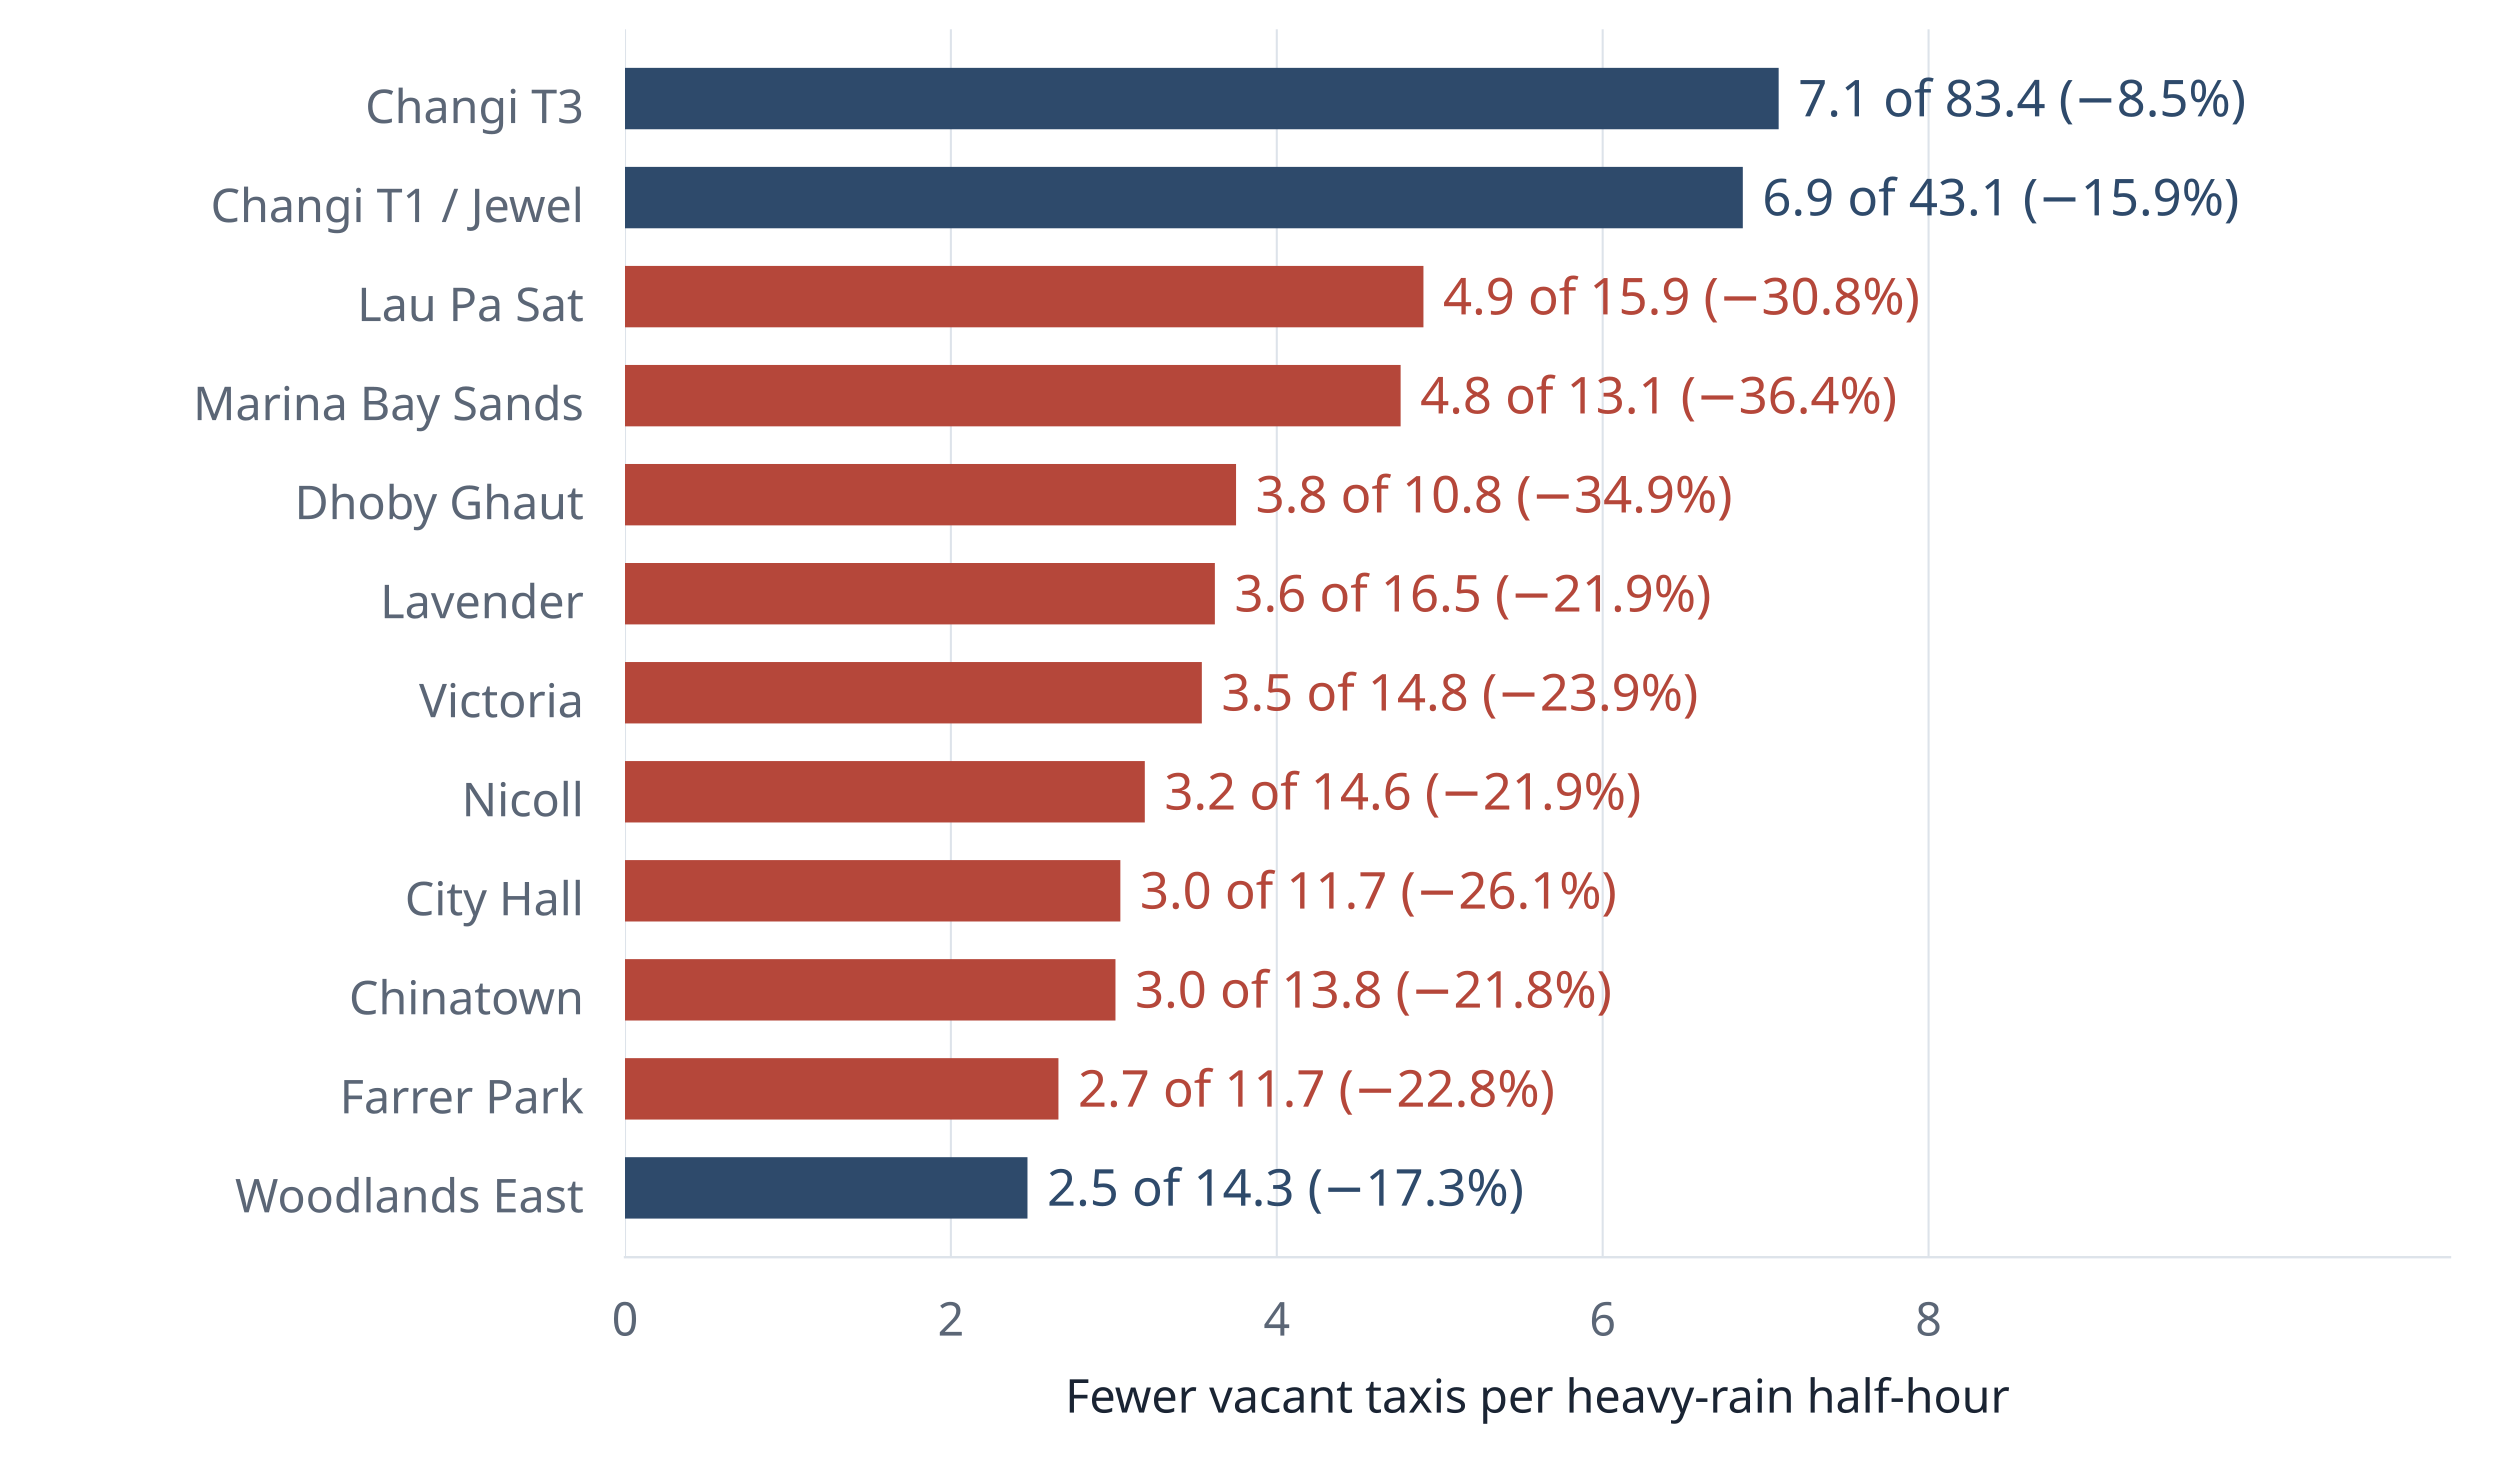
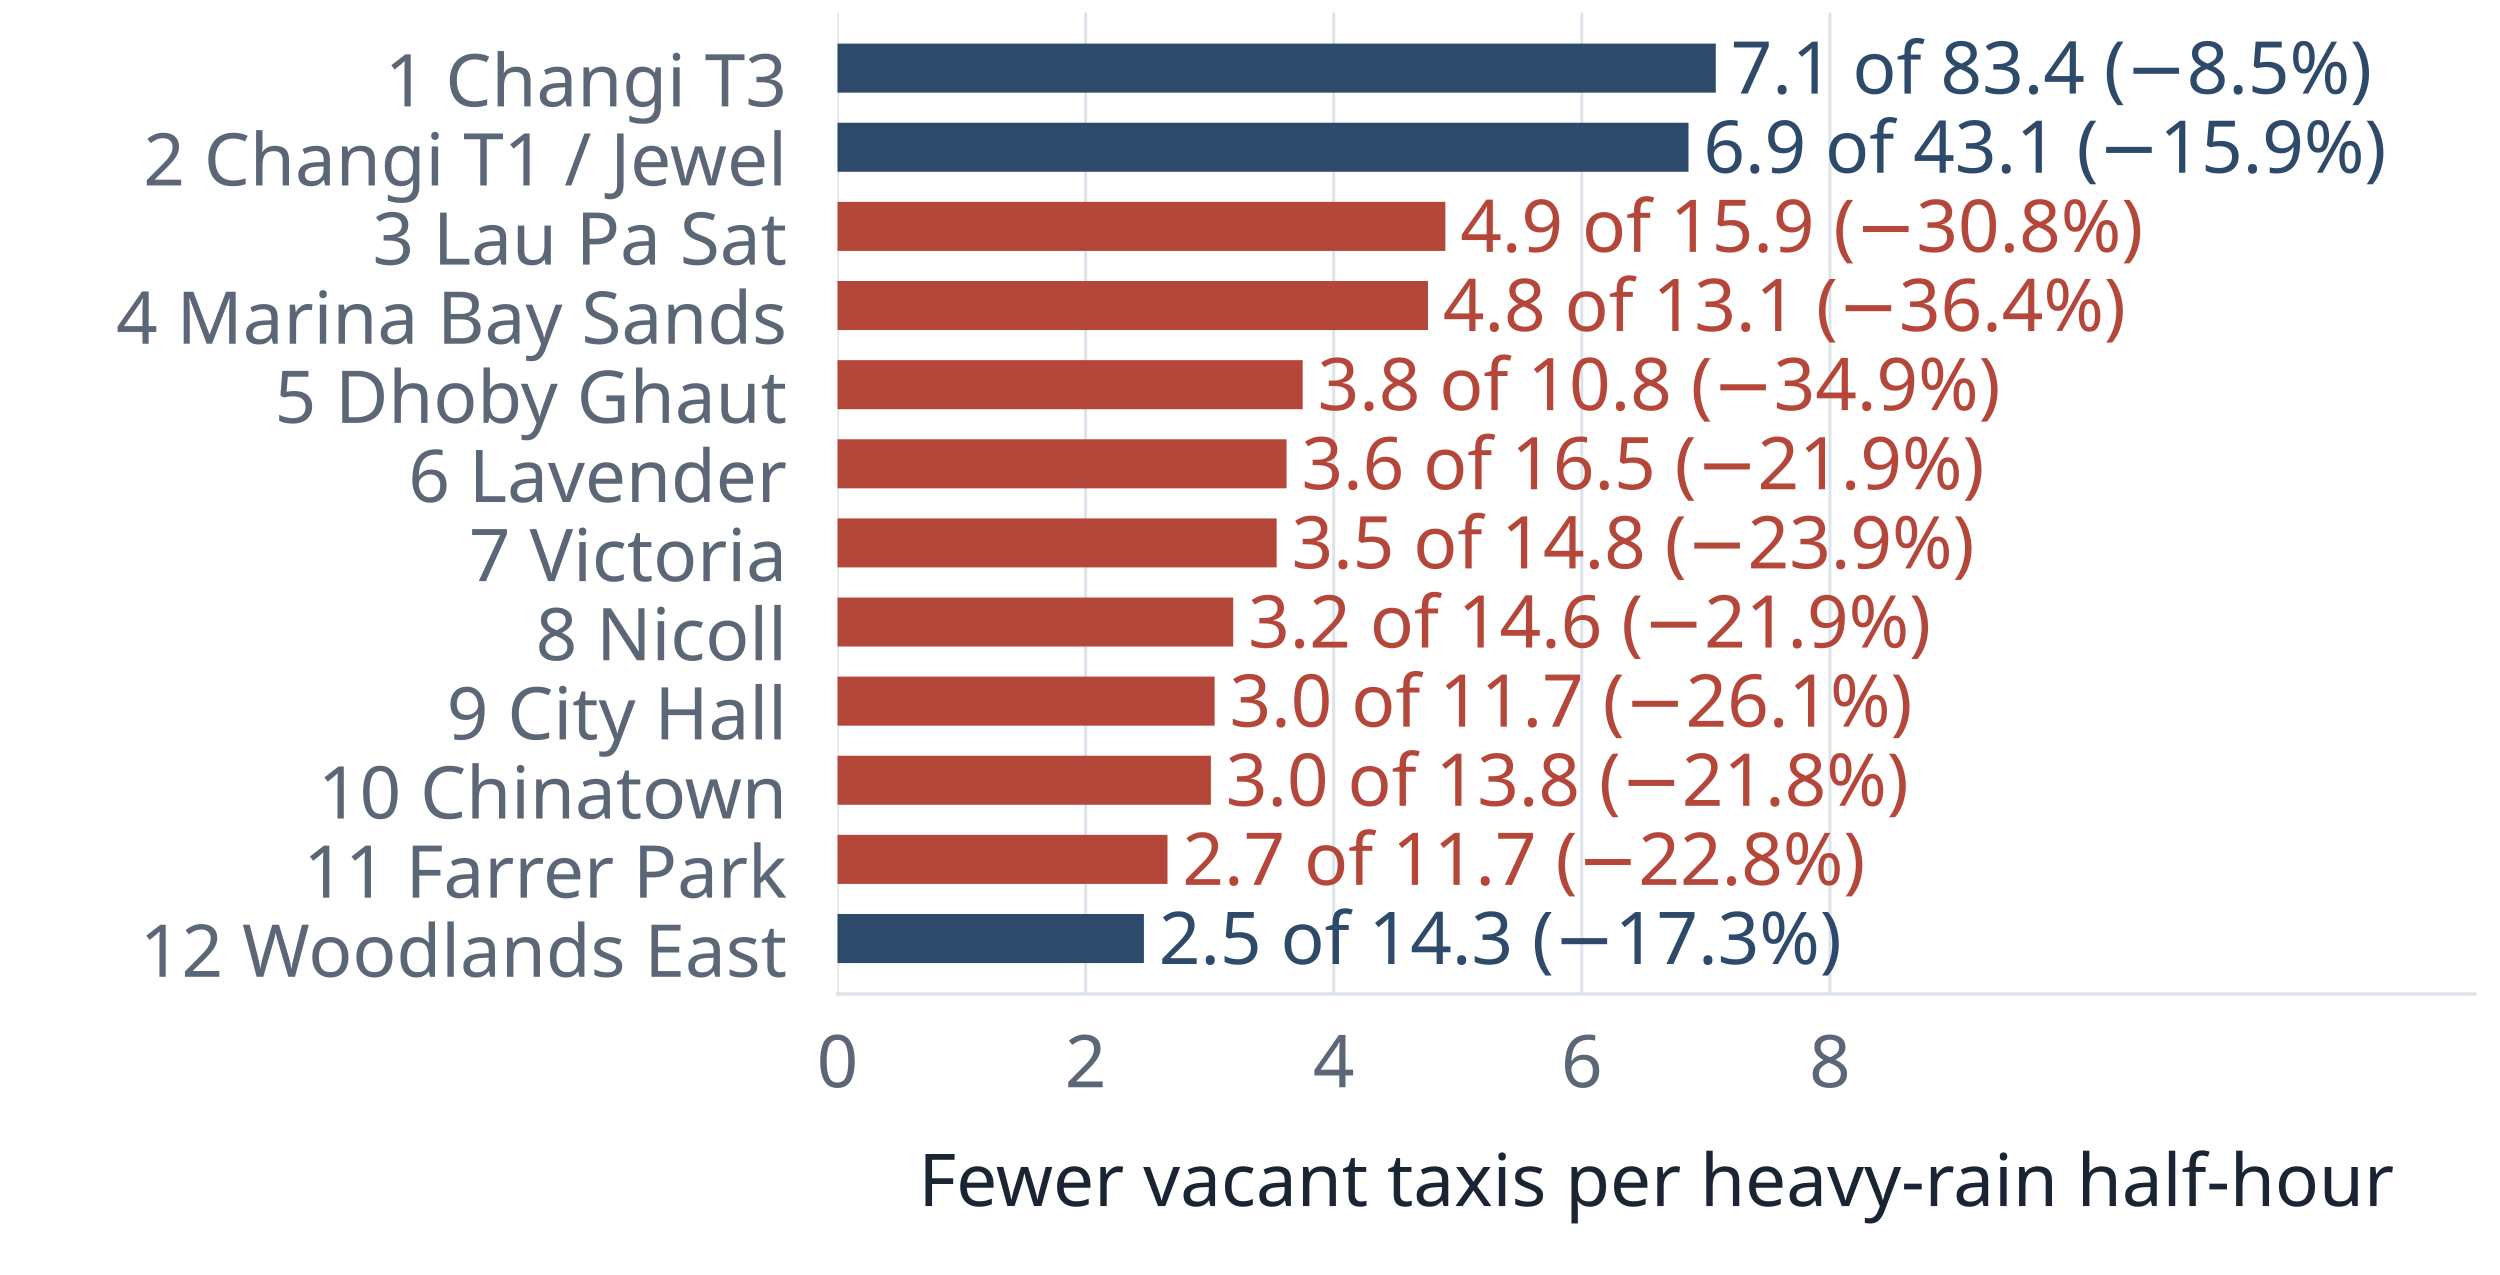
- <svg xmlns="http://www.w3.org/2000/svg" width="849.6pt" height="496.8pt" viewBox="0 0 849.6 496.8" version="1.1">
+ <svg xmlns="http://www.w3.org/2000/svg" width="593.28pt" height="302.4pt" viewBox="0 0 593.28 302.4" version="1.1">
  <defs>
    <style type="text/css">*{stroke-linejoin: round; stroke-linecap: butt}</style>
  </defs>
  <g id="figure_1">
    <g id="patch_1">
-       <path d="M 0 496.8  L 849.6 496.8  L 849.6 0  L 0 0  L 0 496.8  z " style="fill: none" />
+       <path d="M 0 302.4  L 593.28 302.4  L 593.28 0  L 0 0  L 0 302.4  z " style="fill: none" />
    </g>
    <g id="axes_1">
      <g id="patch_2">
-         <path d="M 212.4 427.248  L 832.608 427.248  L 832.608 9.936  L 212.4 9.936  L 212.4 427.248  z " style="fill: none" />
+         <path d="M 198.749 235.872  L 587.347 235.872  L 587.347 3.024  L 198.749 3.024  L 198.749 235.872  z " style="fill: none" />
      </g>
      <g id="matplotlib.axis_1">
        <g id="xtick_1">
          <g id="line2d_1">
-             <path d="M 212.4 427.248  L 212.4 9.936  " clip-path="url(#p23142740a2)" style="fill: none; stroke: #dde3ea; stroke-width: 0.7; stroke-linecap: square" />
+             <path d="M 198.749 235.872  L 198.749 3.024  " clip-path="url(#p75dbe4e0f1)" style="fill: none; stroke: #dde3ea; stroke-width: 0.7; stroke-linecap: square" />
          </g>
          <g id="line2d_2" />
          <g id="text_1">
-             <text style="font-size: 15.84px; font-family: 'Poppins'; text-anchor: middle; fill: #5b6676" x="212.4" y="453.88" transform="rotate(-0 212.4 453.88)">0</text>
+             <text style="font-size: 17.28px; font-family: 'Poppins'; text-anchor: middle; fill: #5b6676" x="198.749" y="258.016" transform="rotate(-0 198.7488 258.016)">0</text>
          </g>
        </g>
        <g id="xtick_2">
          <g id="line2d_3">
-             <path d="M 323.151 427.248  L 323.151 9.936  " clip-path="url(#p23142740a2)" style="fill: none; stroke: #dde3ea; stroke-width: 0.7; stroke-linecap: square" />
+             <path d="M 257.627 235.872  L 257.627 3.024  " clip-path="url(#p75dbe4e0f1)" style="fill: none; stroke: #dde3ea; stroke-width: 0.7; stroke-linecap: square" />
          </g>
          <g id="line2d_4" />
          <g id="text_2">
-             <text style="font-size: 15.84px; font-family: 'Poppins'; text-anchor: middle; fill: #5b6676" x="323.151" y="453.88" transform="rotate(-0 323.1514 453.88)">2</text>
+             <text style="font-size: 17.28px; font-family: 'Poppins'; text-anchor: middle; fill: #5b6676" x="257.627" y="258.016" transform="rotate(-0 257.6273 258.016)">2</text>
          </g>
        </g>
        <g id="xtick_3">
          <g id="line2d_5">
-             <path d="M 433.903 427.248  L 433.903 9.936  " clip-path="url(#p23142740a2)" style="fill: none; stroke: #dde3ea; stroke-width: 0.7; stroke-linecap: square" />
+             <path d="M 316.506 235.872  L 316.506 3.024  " clip-path="url(#p75dbe4e0f1)" style="fill: none; stroke: #dde3ea; stroke-width: 0.7; stroke-linecap: square" />
          </g>
          <g id="line2d_6" />
          <g id="text_3">
-             <text style="font-size: 15.84px; font-family: 'Poppins'; text-anchor: middle; fill: #5b6676" x="433.903" y="453.88" transform="rotate(-0 433.9029 453.88)">4</text>
+             <text style="font-size: 17.28px; font-family: 'Poppins'; text-anchor: middle; fill: #5b6676" x="316.506" y="258.016" transform="rotate(-0 316.5059 258.016)">4</text>
          </g>
        </g>
        <g id="xtick_4">
          <g id="line2d_7">
-             <path d="M 544.654 427.248  L 544.654 9.936  " clip-path="url(#p23142740a2)" style="fill: none; stroke: #dde3ea; stroke-width: 0.7; stroke-linecap: square" />
+             <path d="M 375.384 235.872  L 375.384 3.024  " clip-path="url(#p75dbe4e0f1)" style="fill: none; stroke: #dde3ea; stroke-width: 0.7; stroke-linecap: square" />
          </g>
          <g id="line2d_8" />
          <g id="text_4">
-             <text style="font-size: 15.84px; font-family: 'Poppins'; text-anchor: middle; fill: #5b6676" x="544.654" y="453.88" transform="rotate(-0 544.6543 453.88)">6</text>
+             <text style="font-size: 17.28px; font-family: 'Poppins'; text-anchor: middle; fill: #5b6676" x="375.384" y="258.016" transform="rotate(-0 375.3844 258.016)">6</text>
          </g>
        </g>
        <g id="xtick_5">
          <g id="line2d_9">
-             <path d="M 655.406 427.248  L 655.406 9.936  " clip-path="url(#p23142740a2)" style="fill: none; stroke: #dde3ea; stroke-width: 0.7; stroke-linecap: square" />
+             <path d="M 434.263 235.872  L 434.263 3.024  " clip-path="url(#p75dbe4e0f1)" style="fill: none; stroke: #dde3ea; stroke-width: 0.7; stroke-linecap: square" />
          </g>
          <g id="line2d_10" />
          <g id="text_5">
-             <text style="font-size: 15.84px; font-family: 'Poppins'; text-anchor: middle; fill: #5b6676" x="655.406" y="453.88" transform="rotate(-0 655.4057 453.88)">8</text>
+             <text style="font-size: 17.28px; font-family: 'Poppins'; text-anchor: middle; fill: #5b6676" x="434.263" y="258.016" transform="rotate(-0 434.263 258.016)">8</text>
          </g>
        </g>
        <g id="text_6">
-           <text style="font-size: 15.84px; font-family: 'Poppins'; text-anchor: middle; fill: #1a2433" x="522.504" y="480.056" transform="rotate(-0 522.504 480.056)">Fewer vacant taxis per heavy-rain half-hour</text>
+           <text style="font-size: 17.28px; font-family: 'Poppins'; text-anchor: middle; fill: #1a2433" x="393.048" y="286.208" transform="rotate(-0 393.048 286.208)">Fewer vacant taxis per heavy-rain half-hour</text>
        </g>
      </g>
      <g id="matplotlib.axis_2">
        <g id="ytick_1">
          <g id="line2d_11" />
          <g id="text_7">
-             <text style="font-size: 15.84px; font-family: 'Poppins'; text-anchor: end; fill: #5b6676" x="198.4" y="41.81" transform="rotate(-0 198.4 41.80994)">Changi T3</text>
+             <text style="font-size: 17.28px; font-family: 'Poppins'; text-anchor: end; fill: #5b6676" x="186.749" y="25.241" transform="rotate(-0 186.7488 25.24065)">1   Changi T3</text>
          </g>
        </g>
        <g id="ytick_2">
          <g id="line2d_12" />
          <g id="text_8">
-             <text style="font-size: 15.84px; font-family: 'Poppins'; text-anchor: end; fill: #5b6676" x="198.4" y="75.464" transform="rotate(-0 198.4 75.46413)">Changi T1 / Jewel</text>
+             <text style="font-size: 17.28px; font-family: 'Poppins'; text-anchor: end; fill: #5b6676" x="186.749" y="44.019" transform="rotate(-0 186.7488 44.01871)">2   Changi T1 / Jewel</text>
          </g>
        </g>
        <g id="ytick_3">
          <g id="line2d_13" />
          <g id="text_9">
-             <text style="font-size: 15.84px; font-family: 'Poppins'; text-anchor: end; fill: #5b6676" x="198.4" y="109.118" transform="rotate(-0 198.4 109.1183)">Lau Pa Sat</text>
+             <text style="font-size: 17.28px; font-family: 'Poppins'; text-anchor: end; fill: #5b6676" x="186.749" y="62.797" transform="rotate(-0 186.7488 62.79677)">3   Lau Pa Sat</text>
          </g>
        </g>
        <g id="ytick_4">
          <g id="line2d_14" />
          <g id="text_10">
-             <text style="font-size: 15.84px; font-family: 'Poppins'; text-anchor: end; fill: #5b6676" x="198.4" y="142.773" transform="rotate(-0 198.4 142.7725)">Marina Bay Sands</text>
+             <text style="font-size: 17.28px; font-family: 'Poppins'; text-anchor: end; fill: #5b6676" x="186.749" y="81.575" transform="rotate(-0 186.7488 81.57484)">4   Marina Bay Sands</text>
          </g>
        </g>
        <g id="ytick_5">
          <g id="line2d_15" />
          <g id="text_11">
-             <text style="font-size: 15.84px; font-family: 'Poppins'; text-anchor: end; fill: #5b6676" x="198.4" y="176.427" transform="rotate(-0 198.4 176.4267)">Dhoby Ghaut</text>
+             <text style="font-size: 17.28px; font-family: 'Poppins'; text-anchor: end; fill: #5b6676" x="186.749" y="100.353" transform="rotate(-0 186.7488 100.3529)">5   Dhoby Ghaut</text>
          </g>
        </g>
        <g id="ytick_6">
          <g id="line2d_16" />
          <g id="text_12">
-             <text style="font-size: 15.84px; font-family: 'Poppins'; text-anchor: end; fill: #5b6676" x="198.4" y="210.081" transform="rotate(-0 198.4 210.0809)">Lavender</text>
+             <text style="font-size: 17.28px; font-family: 'Poppins'; text-anchor: end; fill: #5b6676" x="186.749" y="119.131" transform="rotate(-0 186.7488 119.131)">6   Lavender</text>
          </g>
        </g>
        <g id="ytick_7">
          <g id="line2d_17" />
          <g id="text_13">
-             <text style="font-size: 15.84px; font-family: 'Poppins'; text-anchor: end; fill: #5b6676" x="198.4" y="243.735" transform="rotate(-0 198.4 243.7351)">Victoria</text>
+             <text style="font-size: 17.28px; font-family: 'Poppins'; text-anchor: end; fill: #5b6676" x="186.749" y="137.909" transform="rotate(-0 186.7488 137.909)">7   Victoria</text>
          </g>
        </g>
        <g id="ytick_8">
          <g id="line2d_18" />
          <g id="text_14">
-             <text style="font-size: 15.84px; font-family: 'Poppins'; text-anchor: end; fill: #5b6676" x="198.4" y="277.389" transform="rotate(-0 198.4 277.3893)">Nicoll</text>
+             <text style="font-size: 17.28px; font-family: 'Poppins'; text-anchor: end; fill: #5b6676" x="186.749" y="156.687" transform="rotate(-0 186.7488 156.6871)">8   Nicoll</text>
          </g>
        </g>
        <g id="ytick_9">
          <g id="line2d_19" />
          <g id="text_15">
-             <text style="font-size: 15.84px; font-family: 'Poppins'; text-anchor: end; fill: #5b6676" x="198.4" y="311.043" transform="rotate(-0 198.4 311.0435)">City Hall</text>
+             <text style="font-size: 17.28px; font-family: 'Poppins'; text-anchor: end; fill: #5b6676" x="186.749" y="175.465" transform="rotate(-0 186.7488 175.4652)">9   City Hall</text>
          </g>
        </g>
        <g id="ytick_10">
          <g id="line2d_20" />
          <g id="text_16">
-             <text style="font-size: 15.84px; font-family: 'Poppins'; text-anchor: end; fill: #5b6676" x="198.4" y="344.698" transform="rotate(-0 198.4 344.6977)">Chinatown</text>
+             <text style="font-size: 17.28px; font-family: 'Poppins'; text-anchor: end; fill: #5b6676" x="186.749" y="194.243" transform="rotate(-0 186.7488 194.2432)">10   Chinatown</text>
          </g>
        </g>
        <g id="ytick_11">
          <g id="line2d_21" />
          <g id="text_17">
-             <text style="font-size: 15.84px; font-family: 'Poppins'; text-anchor: end; fill: #5b6676" x="198.4" y="378.352" transform="rotate(-0 198.4 378.3519)">Farrer Park</text>
+             <text style="font-size: 17.28px; font-family: 'Poppins'; text-anchor: end; fill: #5b6676" x="186.749" y="213.021" transform="rotate(-0 186.7488 213.0213)">11   Farrer Park</text>
          </g>
        </g>
        <g id="ytick_12">
          <g id="line2d_22" />
          <g id="text_18">
-             <text style="font-size: 15.84px; font-family: 'Poppins'; text-anchor: end; fill: #5b6676" x="198.4" y="412.006" transform="rotate(-0 198.4 412.0061)">Woodlands East</text>
+             <text style="font-size: 17.28px; font-family: 'Poppins'; text-anchor: end; fill: #5b6676" x="186.749" y="231.799" transform="rotate(-0 186.7488 231.7994)">12   Woodlands East</text>
          </g>
        </g>
      </g>
      <g id="patch_3">
-         <path d="M 212.4 427.248  L 832.608 427.248  " style="fill: none; stroke: #dde3ea; stroke-width: 0.8; stroke-linejoin: miter; stroke-linecap: square" />
+         <path d="M 198.749 235.872  L 587.347 235.872  " style="fill: none; stroke: #dde3ea; stroke-width: 0.8; stroke-linejoin: miter; stroke-linecap: square" />
      </g>
      <g id="bar-0">
-         <path d="M 212.4 43.927  L 604.46 43.927  L 604.46 23.061  L 212.4 23.061  z " clip-path="url(#p23142740a2)" style="fill: #2e4a6b" />
+         <path d="M 198.749 21.99  L 407.179 21.99  L 407.179 10.347  L 198.749 10.347  z " clip-path="url(#p75dbe4e0f1)" style="fill: #2e4a6b" />
      </g>
      <g id="bar-1">
-         <path d="M 212.4 77.581  L 592.277 77.581  L 592.277 56.715  L 212.4 56.715  z " clip-path="url(#p23142740a2)" style="fill: #2e4a6b" />
+         <path d="M 198.749 40.768  L 400.702 40.768  L 400.702 29.126  L 198.749 29.126  z " clip-path="url(#p75dbe4e0f1)" style="fill: #2e4a6b" />
      </g>
      <g id="bar-2">
-         <path d="M 212.4 111.235  L 483.741 111.235  L 483.741 90.37  L 212.4 90.37  z " clip-path="url(#p23142740a2)" style="fill: #b5473a" />
+         <path d="M 198.749 59.546  L 343.001 59.546  L 343.001 47.904  L 198.749 47.904  z " clip-path="url(#p75dbe4e0f1)" style="fill: #b5473a" />
      </g>
      <g id="bar-3">
-         <path d="M 212.4 144.889  L 475.988 144.889  L 475.988 124.024  L 212.4 124.024  z " clip-path="url(#p23142740a2)" style="fill: #b5473a" />
+         <path d="M 198.749 78.324  L 338.88 78.324  L 338.88 66.682  L 198.749 66.682  z " clip-path="url(#p75dbe4e0f1)" style="fill: #b5473a" />
      </g>
      <g id="bar-4">
-         <path d="M 212.4 178.544  L 420.059 178.544  L 420.059 157.678  L 212.4 157.678  z " clip-path="url(#p23142740a2)" style="fill: #b5473a" />
+         <path d="M 198.749 97.102  L 309.146 97.102  L 309.146 85.46  L 198.749 85.46  z " clip-path="url(#p75dbe4e0f1)" style="fill: #b5473a" />
      </g>
      <g id="bar-5">
-         <path d="M 212.4 212.198  L 412.86 212.198  L 412.86 191.332  L 212.4 191.332  z " clip-path="url(#p23142740a2)" style="fill: #b5473a" />
+         <path d="M 198.749 115.88  L 305.319 115.88  L 305.319 104.238  L 198.749 104.238  z " clip-path="url(#p75dbe4e0f1)" style="fill: #b5473a" />
      </g>
      <g id="bar-6">
-         <path d="M 212.4 245.852  L 408.43 245.852  L 408.43 224.986  L 212.4 224.986  z " clip-path="url(#p23142740a2)" style="fill: #b5473a" />
+         <path d="M 198.749 134.658  L 302.964 134.658  L 302.964 123.016  L 198.749 123.016  z " clip-path="url(#p75dbe4e0f1)" style="fill: #b5473a" />
      </g>
      <g id="bar-7">
-         <path d="M 212.4 279.506  L 389.049 279.506  L 389.049 258.64  L 212.4 258.64  z " clip-path="url(#p23142740a2)" style="fill: #b5473a" />
+         <path d="M 198.749 153.436  L 292.66 153.436  L 292.66 141.794  L 198.749 141.794  z " clip-path="url(#p75dbe4e0f1)" style="fill: #b5473a" />
      </g>
      <g id="bar-8">
-         <path d="M 212.4 313.16  L 380.742 313.16  L 380.742 292.295  L 212.4 292.295  z " clip-path="url(#p23142740a2)" style="fill: #b5473a" />
+         <path d="M 198.749 172.214  L 288.244 172.214  L 288.244 160.572  L 198.749 160.572  z " clip-path="url(#p75dbe4e0f1)" style="fill: #b5473a" />
      </g>
      <g id="bar-9">
-         <path d="M 212.4 346.814  L 379.081 346.814  L 379.081 325.949  L 212.4 325.949  z " clip-path="url(#p23142740a2)" style="fill: #b5473a" />
+         <path d="M 198.749 190.992  L 287.361 190.992  L 287.361 179.35  L 198.749 179.35  z " clip-path="url(#p75dbe4e0f1)" style="fill: #b5473a" />
      </g>
      <g id="bar-10">
-         <path d="M 212.4 380.469  L 359.699 380.469  L 359.699 359.603  L 212.4 359.603  z " clip-path="url(#p23142740a2)" style="fill: #b5473a" />
+         <path d="M 198.749 209.77  L 277.057 209.77  L 277.057 198.128  L 198.749 198.128  z " clip-path="url(#p75dbe4e0f1)" style="fill: #b5473a" />
      </g>
      <g id="bar-11">
-         <path d="M 212.4 414.123  L 349.178 414.123  L 349.178 393.257  L 212.4 393.257  z " clip-path="url(#p23142740a2)" style="fill: #2e4a6b" />
+         <path d="M 198.749 228.549  L 271.464 228.549  L 271.464 216.906  L 198.749 216.906  z " clip-path="url(#p75dbe4e0f1)" style="fill: #2e4a6b" />
      </g>
      <g id="barlabel-0">
-         <text style="font-size: 17.28px; font-family: 'Poppins'; text-anchor: start; fill: #2e4a6b" x="611.105" y="39.542" transform="rotate(-0 611.1051 39.54194)">7.1 of 83.4 (−8.5%)</text>
+         <text style="font-size: 17.28px; font-family: 'Poppins'; text-anchor: start; fill: #2e4a6b" x="410.712" y="22.217" transform="rotate(-0 410.7116 22.21664)">7.1 of 83.4 (−8.5%)</text>
      </g>
      <g id="barlabel-1">
-         <text style="font-size: 17.28px; font-family: 'Poppins'; text-anchor: start; fill: #2e4a6b" x="598.922" y="73.196" transform="rotate(-0 598.9225 73.19613)">6.9 of 43.1 (−15.9%)</text>
+         <text style="font-size: 17.28px; font-family: 'Poppins'; text-anchor: start; fill: #2e4a6b" x="404.235" y="40.995" transform="rotate(-0 404.2349 40.99471)">6.9 of 43.1 (−15.9%)</text>
      </g>
      <g id="barlabel-2">
-         <text style="font-size: 17.28px; font-family: 'Poppins'; text-anchor: start; fill: #b5473a" x="490.386" y="106.85" transform="rotate(-0 490.3861 106.8503)">4.9 of 15.9 (−30.8%)</text>
+         <text style="font-size: 17.28px; font-family: 'Poppins'; text-anchor: start; fill: #b5473a" x="346.534" y="59.773" transform="rotate(-0 346.5339 59.77277)">4.9 of 15.9 (−30.8%)</text>
      </g>
      <g id="barlabel-3">
-         <text style="font-size: 17.28px; font-family: 'Poppins'; text-anchor: start; fill: #b5473a" x="482.633" y="140.505" transform="rotate(-0 482.6335 140.5045)">4.8 of 13.1 (−36.4%)</text>
+         <text style="font-size: 17.28px; font-family: 'Poppins'; text-anchor: start; fill: #b5473a" x="342.412" y="78.551" transform="rotate(-0 342.4125 78.55084)">4.8 of 13.1 (−36.4%)</text>
      </g>
      <g id="barlabel-4">
-         <text style="font-size: 17.28px; font-family: 'Poppins'; text-anchor: start; fill: #b5473a" x="426.704" y="174.159" transform="rotate(-0 426.704 174.1587)">3.8 of 10.8 (−34.9%)</text>
+         <text style="font-size: 17.28px; font-family: 'Poppins'; text-anchor: start; fill: #b5473a" x="312.679" y="97.329" transform="rotate(-0 312.6788 97.3289)">3.8 of 10.8 (−34.9%)</text>
      </g>
      <g id="barlabel-5">
-         <text style="font-size: 17.28px; font-family: 'Poppins'; text-anchor: start; fill: #b5473a" x="419.505" y="207.813" transform="rotate(-0 419.5052 207.8129)">3.6 of 16.5 (−21.9%)</text>
+         <text style="font-size: 17.28px; font-family: 'Poppins'; text-anchor: start; fill: #b5473a" x="308.852" y="116.107" transform="rotate(-0 308.8517 116.107)">3.6 of 16.5 (−21.9%)</text>
      </g>
      <g id="barlabel-6">
-         <text style="font-size: 17.28px; font-family: 'Poppins'; text-anchor: start; fill: #b5473a" x="415.075" y="241.467" transform="rotate(-0 415.0751 241.4671)">3.5 of 14.8 (−23.9%)</text>
+         <text style="font-size: 17.28px; font-family: 'Poppins'; text-anchor: start; fill: #b5473a" x="306.497" y="134.885" transform="rotate(-0 306.4965 134.885)">3.5 of 14.8 (−23.9%)</text>
      </g>
      <g id="barlabel-7">
-         <text style="font-size: 17.28px; font-family: 'Poppins'; text-anchor: start; fill: #b5473a" x="395.694" y="275.121" transform="rotate(-0 395.6936 275.1213)">3.2 of 14.6 (−21.9%)</text>
+         <text style="font-size: 17.28px; font-family: 'Poppins'; text-anchor: start; fill: #b5473a" x="296.193" y="153.663" transform="rotate(-0 296.1928 153.6631)">3.2 of 14.6 (−21.9%)</text>
      </g>
      <g id="barlabel-8">
-         <text style="font-size: 17.28px; font-family: 'Poppins'; text-anchor: start; fill: #b5473a" x="387.387" y="308.775" transform="rotate(-0 387.3873 308.7755)">3.0 of 11.7 (−26.1%)</text>
+         <text style="font-size: 17.28px; font-family: 'Poppins'; text-anchor: start; fill: #b5473a" x="291.777" y="172.441" transform="rotate(-0 291.7769 172.4412)">3.0 of 11.7 (−26.1%)</text>
      </g>
      <g id="barlabel-9">
-         <text style="font-size: 17.28px; font-family: 'Poppins'; text-anchor: start; fill: #b5473a" x="385.726" y="342.43" transform="rotate(-0 385.726 342.4297)">3.0 of 13.8 (−21.8%)</text>
+         <text style="font-size: 17.28px; font-family: 'Poppins'; text-anchor: start; fill: #b5473a" x="290.894" y="191.219" transform="rotate(-0 290.8937 191.2192)">3.0 of 13.8 (−21.8%)</text>
      </g>
      <g id="barlabel-10">
-         <text style="font-size: 17.28px; font-family: 'Poppins'; text-anchor: start; fill: #b5473a" x="366.344" y="376.084" transform="rotate(-0 366.3445 376.0839)">2.7 of 11.7 (−22.8%)</text>
+         <text style="font-size: 17.28px; font-family: 'Poppins'; text-anchor: start; fill: #b5473a" x="280.59" y="209.997" transform="rotate(-0 280.59 209.9973)">2.7 of 11.7 (−22.8%)</text>
      </g>
      <g id="barlabel-11">
-         <text style="font-size: 17.28px; font-family: 'Poppins'; text-anchor: start; fill: #2e4a6b" x="355.823" y="409.738" transform="rotate(-0 355.8231 409.7381)">2.5 of 14.3 (−17.3%)</text>
+         <text style="font-size: 17.28px; font-family: 'Poppins'; text-anchor: start; fill: #2e4a6b" x="274.997" y="228.775" transform="rotate(-0 274.9965 228.7754)">2.5 of 14.3 (−17.3%)</text>
      </g>
    </g>
  </g>
  <defs>
-     <clipPath id="p23142740a2">
-       <rect x="212.4" y="9.936" width="620.208" height="417.312" />
+     <clipPath id="p75dbe4e0f1">
+       <rect x="198.749" y="3.024" width="388.598" height="232.848" />
    </clipPath>
  </defs>
</svg>
